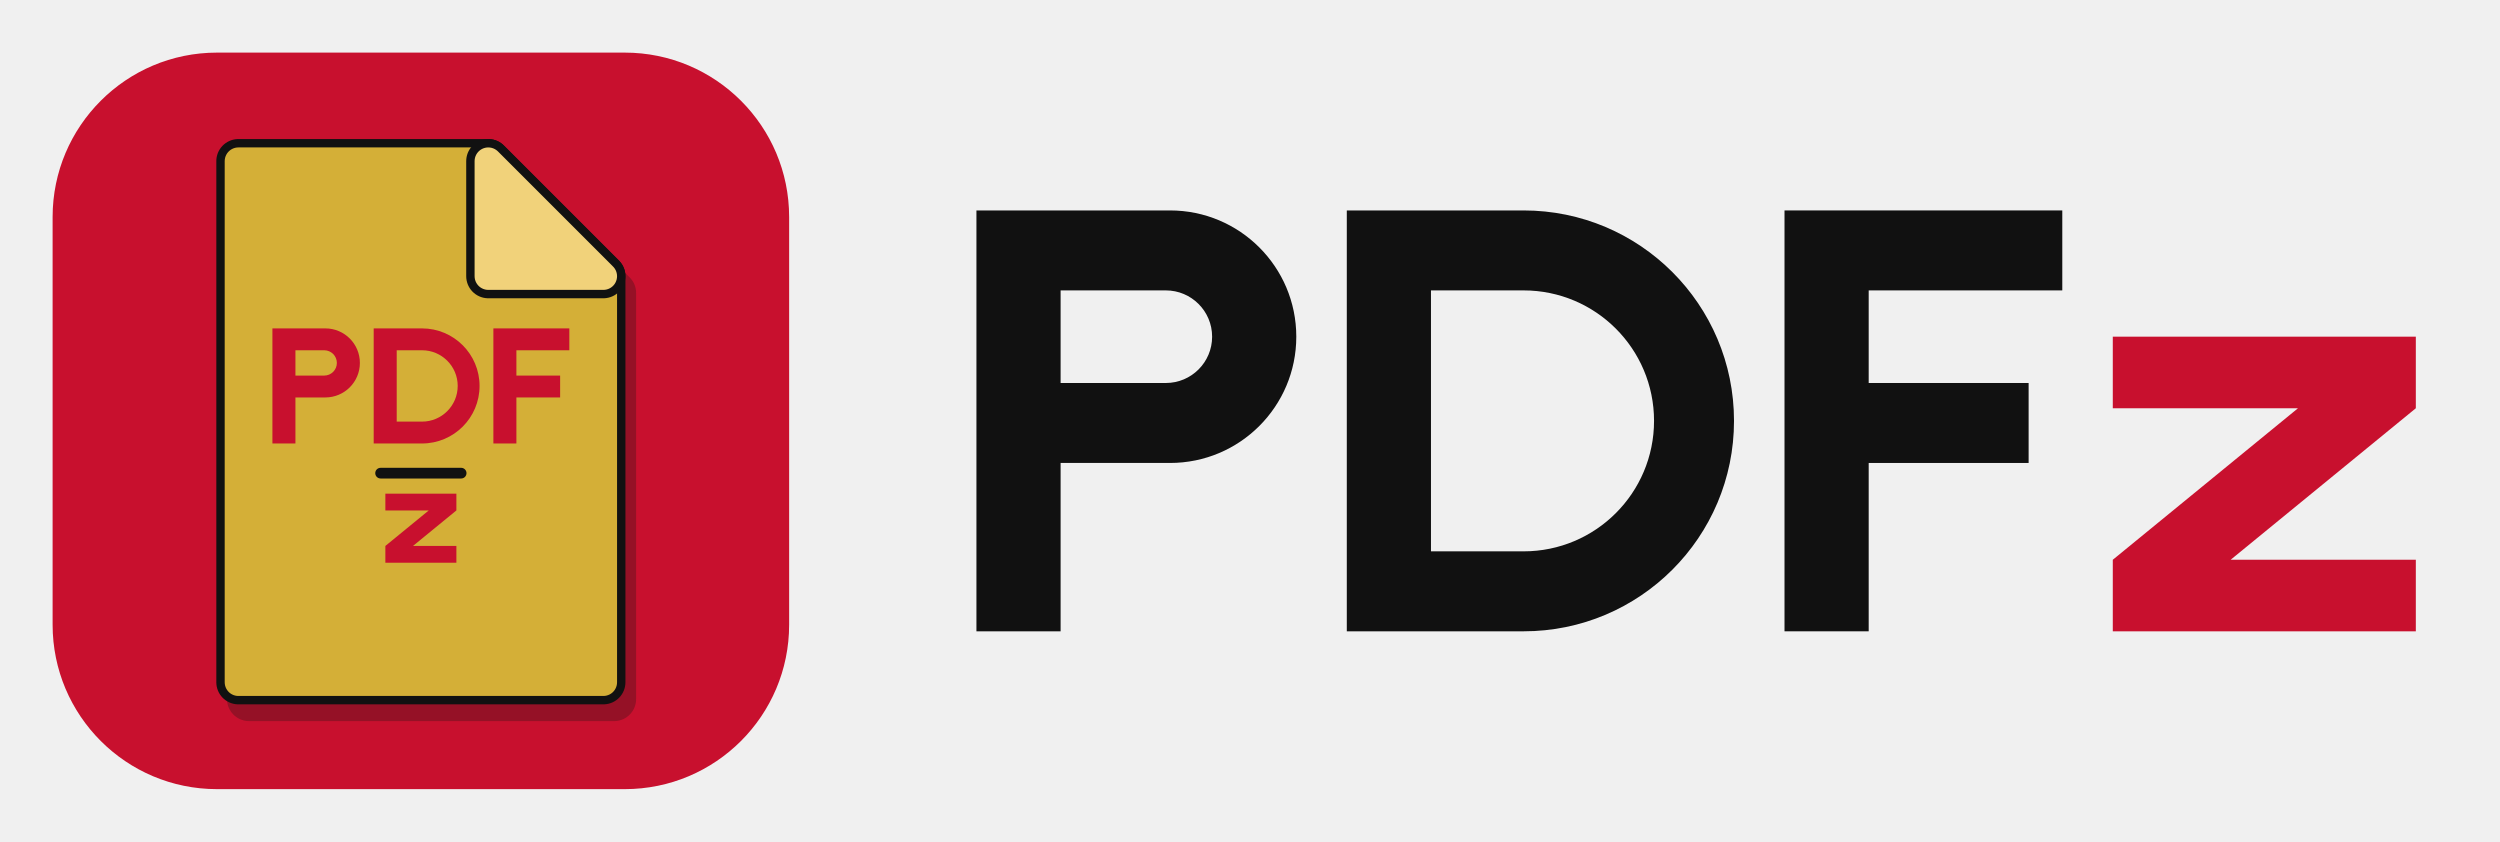
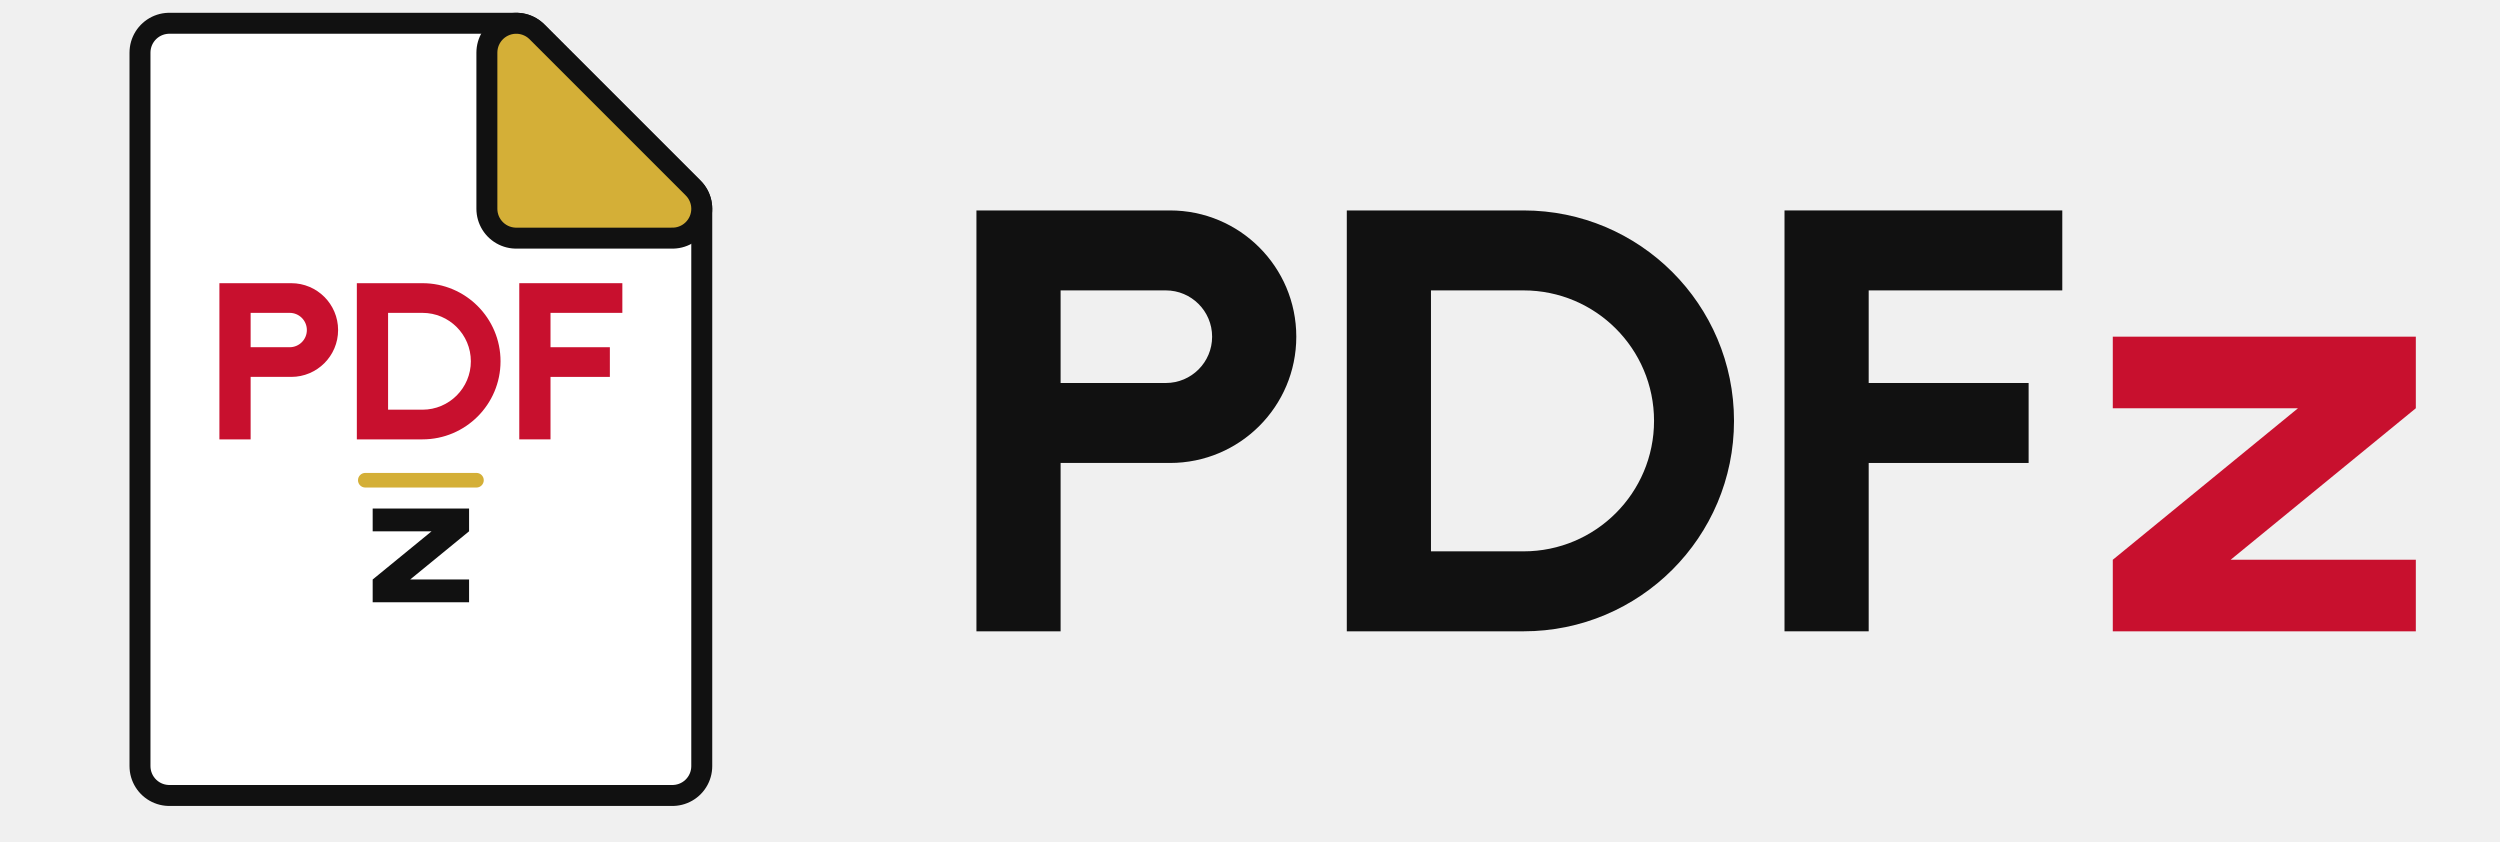
<svg xmlns="http://www.w3.org/2000/svg" viewBox="0 0 594 200" width="594" height="200">
  <g transform="scale(0.1953125)">
-     <rect x="64" y="64" width="896" height="896" rx="200" fill="#C8102E" />
-     <path transform="translate(13.0 20.4)" fill="#111111" stroke="#111111" stroke-width="53.7" stroke-linejoin="round" opacity="0.28" d="M290,196 H594 L734,336 V830 H290 Z" />
-     <path fill="#111111" stroke="#111111" stroke-width="53.7" stroke-linejoin="round" d="M290,196 H594 L734,336 V830 H290 Z" />
-     <path fill="#D4AF37" stroke="#D4AF37" stroke-width="33.3" stroke-linejoin="round" d="M290,196 H594 L734,336 V830 H290 Z" />
-     <path fill="#111111" stroke="#111111" stroke-width="53.7" stroke-linejoin="round" d="M594,196 V336 H734 Z" />
-     <path fill="#F1D27A" stroke="#F1D27A" stroke-width="33.3" stroke-linejoin="round" d="M594,196 V336 H734 Z" />
-     <path transform="translate(331.40 399.50) scale(1.4)" fill-rule="evenodd" fill="#C8102E" d="M0,0 H46 A30,30 0 0 1 46,60 H20 V100 H0 Z M20,19 V41 H45 A11,11 0 0 0 45,19 Z" />
-     <path transform="translate(454.60 399.50) scale(1.4)" fill-rule="evenodd" fill="#C8102E" d="M0,0 H42 A50,50 0 0 1 42,100 H0 Z M20,19 V81 H42 A31,31 0 0 0 42,19 Z" />
-     <path transform="translate(600.20 399.50) scale(1.4)" fill-rule="evenodd" fill="#C8102E" d="M0,0 H66 V19 H20 V41 H58 V60 H20 V100 H0 Z" />
-     <rect x="456.5" y="569.1" width="111.0" height="13.0" rx="6.5" fill="#111111" />
-     <path transform="translate(468.80 564.55) scale(1.2)" fill-rule="evenodd" fill="#C8102E" d="M0,30 H72 V47 L28,83 H72 V100 H0 V83 L44,47 H0 Z" />
+     <path fill="#111111" stroke="#111111" stroke-width="96.9" stroke-linejoin="round" d="M206,64 H628 L818,254 V932 H206 Z" />
+     <path fill="#FFFFFF" stroke="#FFFFFF" stroke-width="45.9" stroke-linejoin="round" d="M206,64 H628 L818,254 V932 H206 Z" />
+     <path fill="#111111" stroke="#111111" stroke-width="96.9" stroke-linejoin="round" d="M628,64 V254 H818 Z" />
+     <path fill="#D4AF37" stroke="#D4AF37" stroke-width="45.9" stroke-linejoin="round" d="M628,64 V254 H818 Z" />
+     <path transform="translate(266.90 344.50) scale(1.9)" fill-rule="evenodd" fill="#C8102E" d="M0,0 H46 A30,30 0 0 1 46,60 H20 V100 H0 Z M20,19 V41 H45 A11,11 0 0 0 45,19 Z" />
+     <path transform="translate(434.10 344.50) scale(1.9)" fill-rule="evenodd" fill="#C8102E" d="M0,0 H42 A50,50 0 0 1 42,100 H0 Z M20,19 V81 H42 A31,31 0 0 0 42,19 Z" />
+     <path transform="translate(631.70 344.50) scale(1.9)" fill-rule="evenodd" fill="#C8102E" d="M0,0 H66 V19 H20 V41 H58 V60 H20 V100 H0 Z" />
+     <rect x="435.5" y="575.3" width="153.0" height="17.8" rx="8.9" fill="#D4AF37" />
+     <path transform="translate(453.37 569.79) scale(1.6286)" fill-rule="evenodd" fill="#111111" d="M0,30 H72 V47 L28,83 H72 V100 H0 V83 L44,47 H0 Z" />
  </g>
  <path transform="translate(232.00 50.00) scale(1)" fill-rule="evenodd" fill="#111111" d="M0,0 H46 A30,30 0 0 1 46,60 H20 V100 H0 Z M20,19 V41 H45 A11,11 0 0 0 45,19 Z" />
  <path transform="translate(320.00 50.00) scale(1)" fill-rule="evenodd" fill="#111111" d="M0,0 H42 A50,50 0 0 1 42,100 H0 Z M20,19 V81 H42 A31,31 0 0 0 42,19 Z" />
  <path transform="translate(424.00 50.00) scale(1)" fill-rule="evenodd" fill="#111111" d="M0,0 H66 V19 H20 V41 H58 V60 H20 V100 H0 Z" />
  <path transform="translate(502.00 50.00) scale(1)" fill-rule="evenodd" fill="#C8102E" d="M0,30 H72 V47 L28,83 H72 V100 H0 V83 L44,47 H0 Z" />
</svg>
